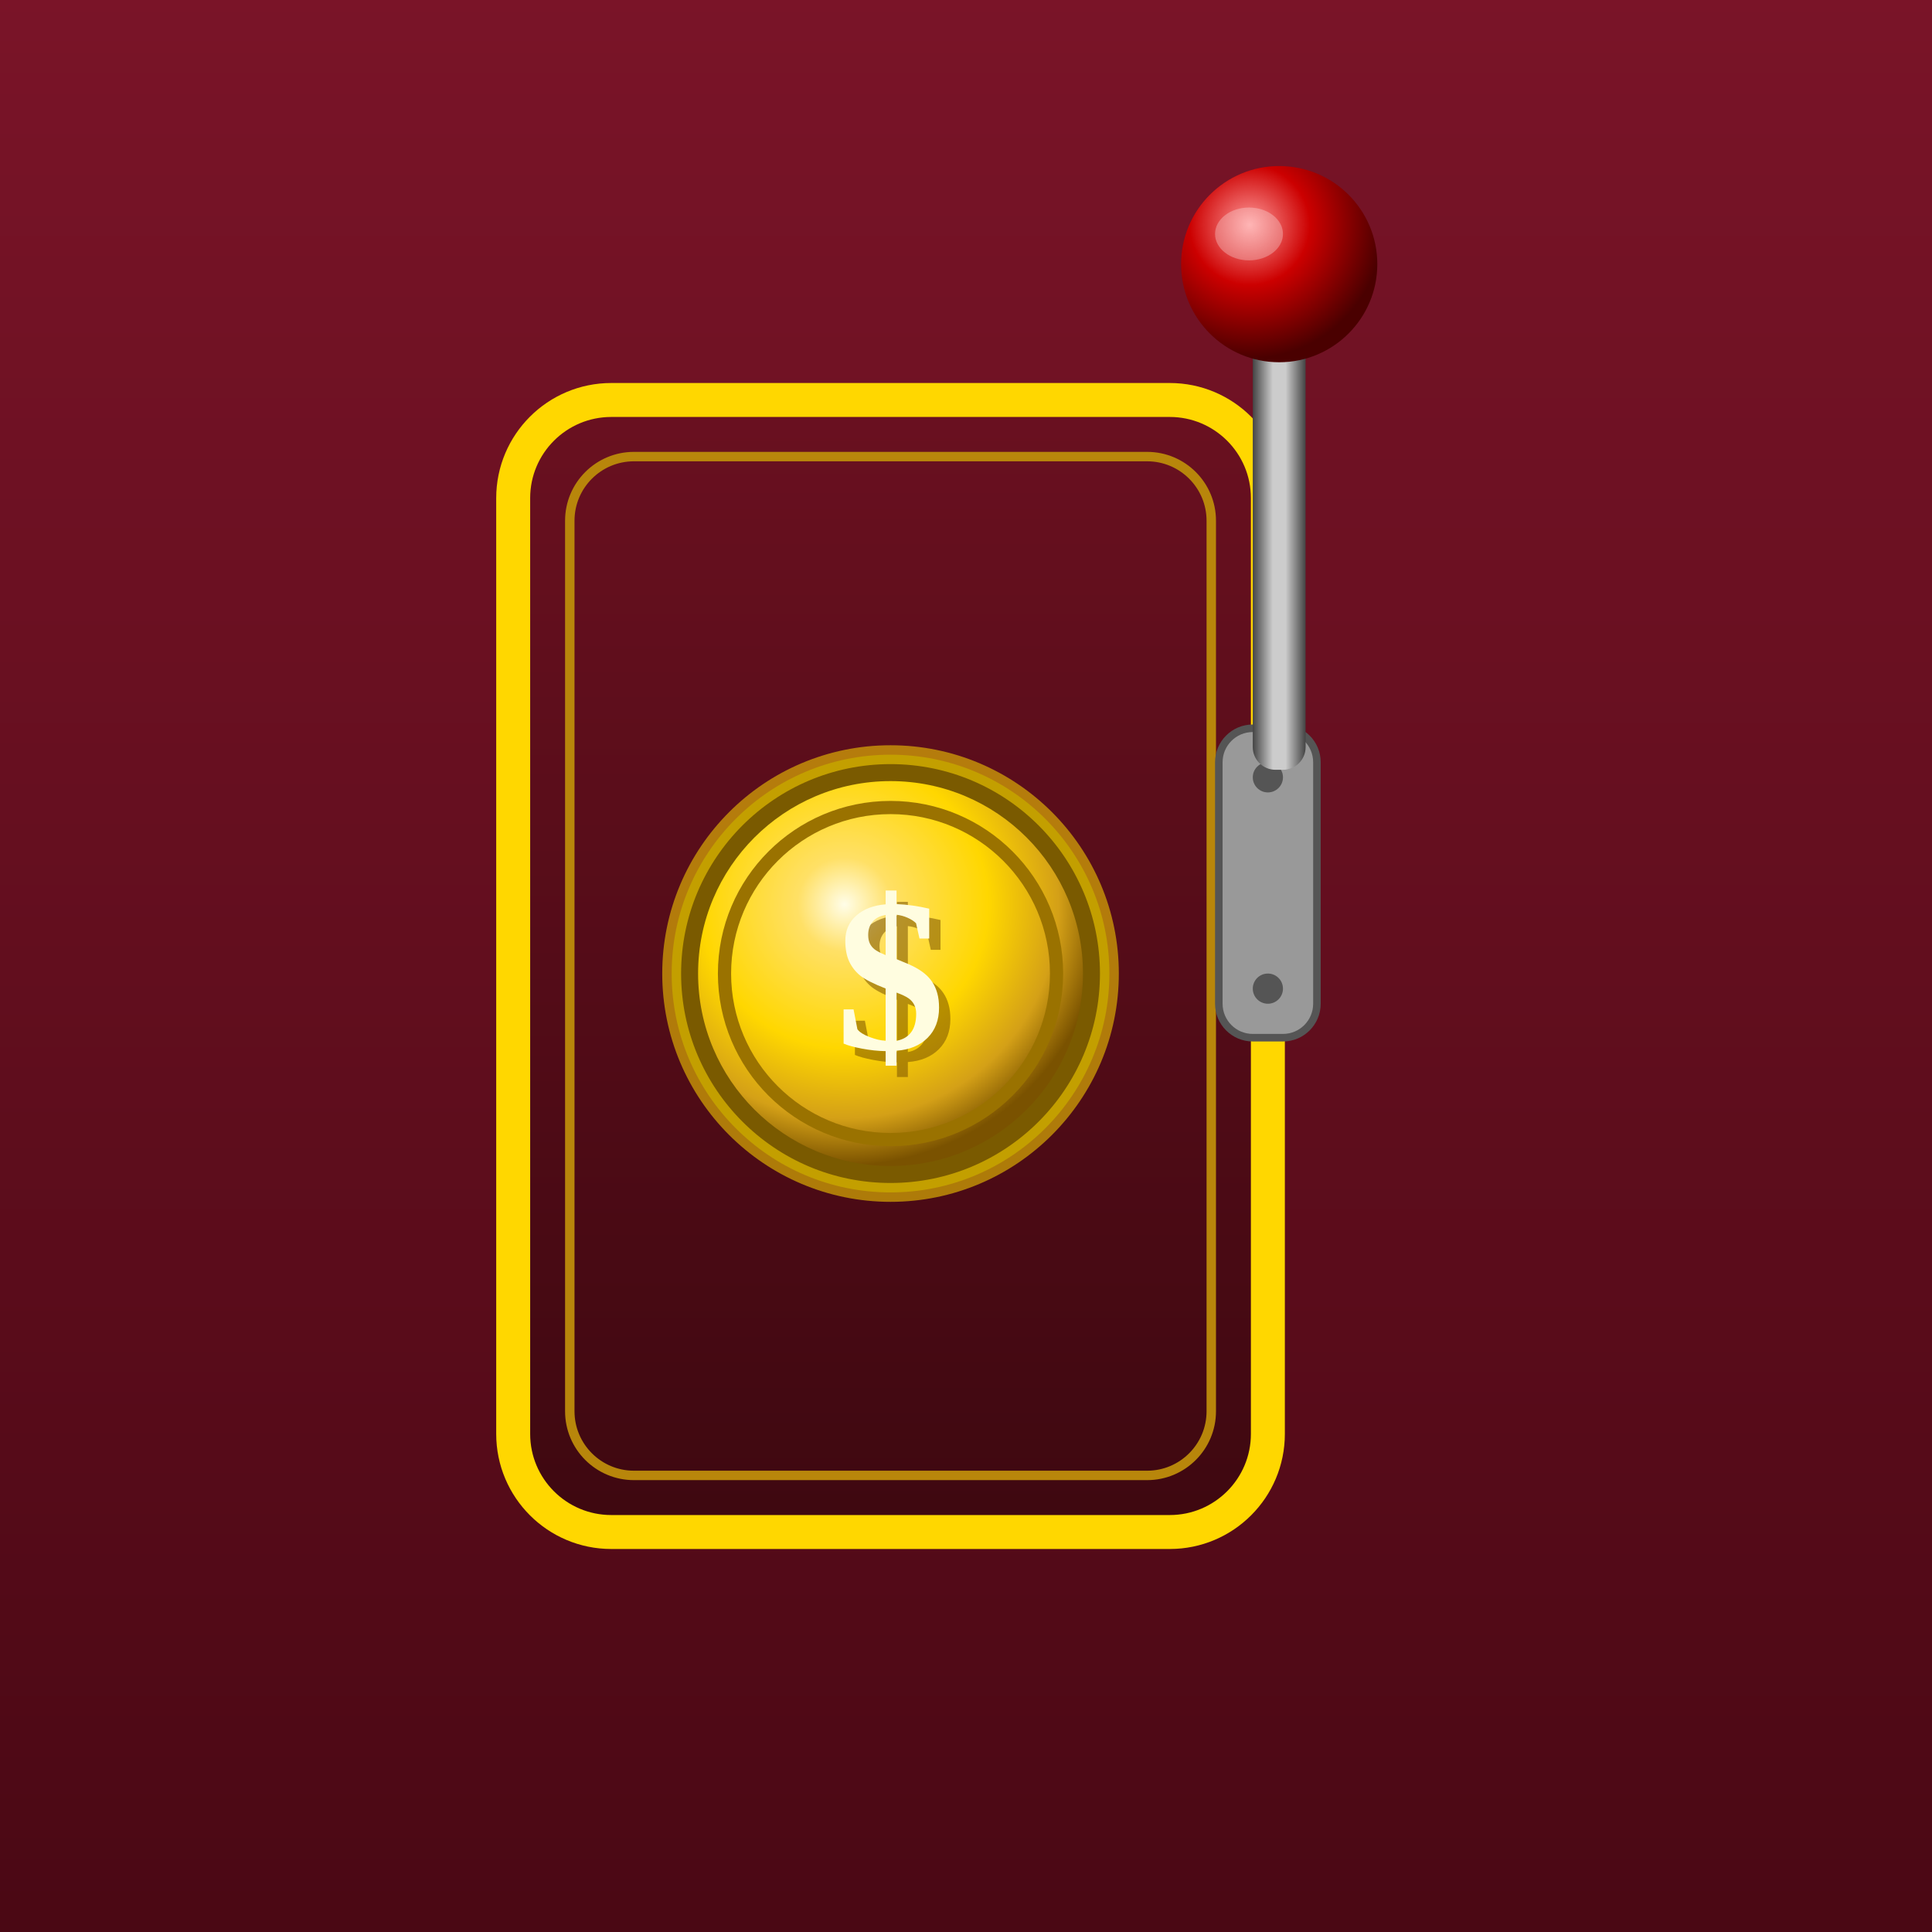
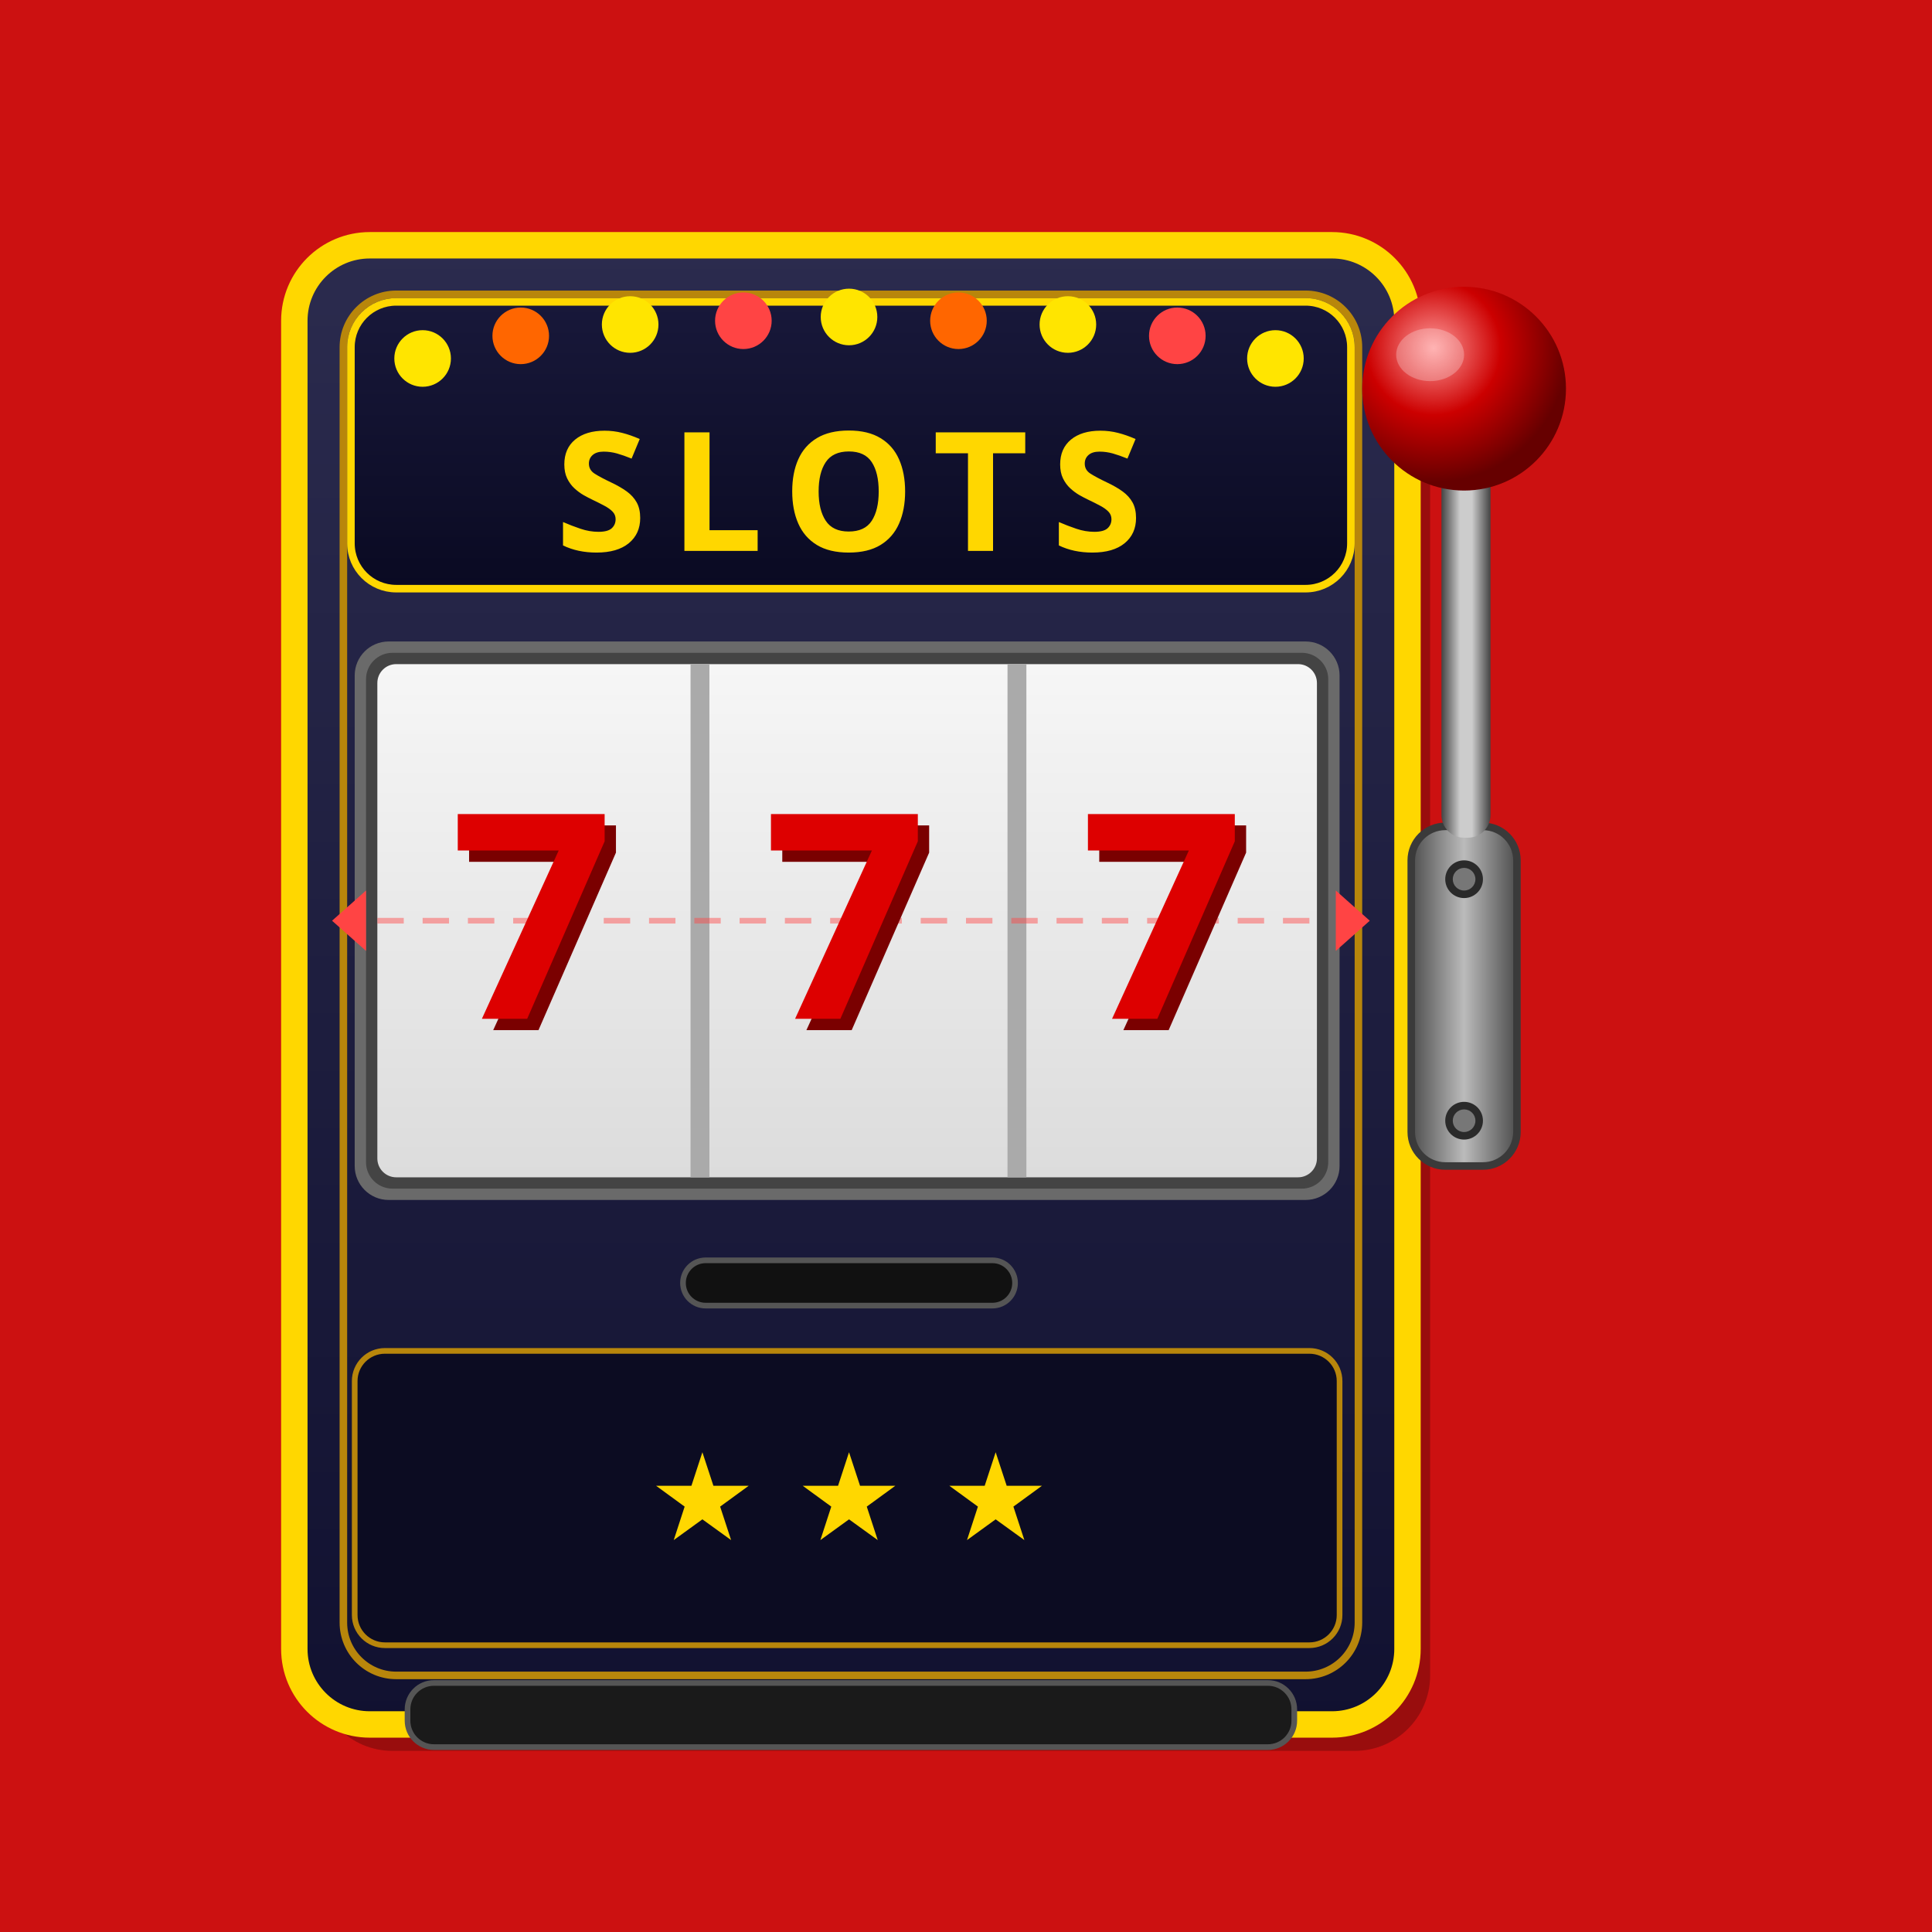
<svg xmlns="http://www.w3.org/2000/svg" viewBox="0 0 512 512" width="512" height="512">
  <defs>
-     <linearGradient id="bg-grad" x1="0" y1="0" x2="0" y2="1">
-       <stop offset="0%" stop-color="#7a1428" />
-       <stop offset="100%" stop-color="#4a0814" />
+     <linearGradient id="cabinet" x1="0" y1="0" x2="0" y2="1">
+       <stop offset="0%" stop-color="#2b2b4e" />
+       <stop offset="100%" stop-color="#111130" />
    </linearGradient>
-     <linearGradient id="cabinet-grad" x1="0" y1="0" x2="0" y2="1">
-       <stop offset="0%" stop-color="#6a1020" />
-       <stop offset="100%" stop-color="#3e0810" />
+     <linearGradient id="marquee-bg" x1="0" y1="0" x2="0" y2="1">
+       <stop offset="0%" stop-color="#18183a" />
+       <stop offset="100%" stop-color="#0a0a22" />
    </linearGradient>
-     <radialGradient id="coin-face" cx="38%" cy="32%" r="68%">
-       <stop offset="0%" stop-color="#fffde8" />
-       <stop offset="18%" stop-color="#ffe066" />
-       <stop offset="55%" stop-color="#ffd700" />
-       <stop offset="82%" stop-color="#d4a017" />
-       <stop offset="100%" stop-color="#7a5200" />
-     </radialGradient>
-     <linearGradient id="lever-metal" x1="0" y1="0" x2="1" y2="0">
+     <linearGradient id="reel-bg" x1="0" y1="0" x2="0" y2="1">
+       <stop offset="0%" stop-color="#f6f6f6" />
+       <stop offset="100%" stop-color="#dcdcdc" />
+     </linearGradient>
+     <linearGradient id="lever-rod" x1="0" y1="0" x2="1" y2="0">
      <stop offset="0%" stop-color="#444" />
      <stop offset="38%" stop-color="#ccc" />
      <stop offset="62%" stop-color="#ccc" />
      <stop offset="100%" stop-color="#444" />
    </linearGradient>
-     <radialGradient id="ball-red" cx="35%" cy="30%" r="68%">
+     <radialGradient id="lever-ball" cx="35%" cy="30%" r="66%">
      <stop offset="0%" stop-color="#ff9999" />
-       <stop offset="45%" stop-color="#cc0000" />
-       <stop offset="100%" stop-color="#4a0000" />
+       <stop offset="50%" stop-color="#cc0000" />
+       <stop offset="100%" stop-color="#660000" />
    </radialGradient>
+     <linearGradient id="bracket-metal" x1="0" y1="0" x2="1" y2="0">
+       <stop offset="0%" stop-color="#555" />
+       <stop offset="50%" stop-color="#bbb" />
+       <stop offset="100%" stop-color="#555" />
+     </linearGradient>
  </defs>
-   <rect width="512" height="512" fill="url(#bg-grad)" />
-   <rect x="136" y="106" width="200" height="300" rx="26" fill="url(#cabinet-grad)" />
-   <rect x="136" y="106" width="200" height="300" rx="26" fill="none" stroke="#ffd700" stroke-width="9" />
-   <rect x="151" y="121" width="170" height="270" rx="17" fill="none" stroke="#b8860b" stroke-width="2.5" />
-   <ellipse cx="238" cy="272" rx="52" ry="8" fill="#000" opacity="0.4" />
-   <circle cx="236" cy="258" r="58" fill="#7a5a00" />
-   <circle cx="236" cy="258" r="58" fill="none" stroke="#ffd700" stroke-width="5" opacity="0.55" />
-   <circle cx="236" cy="258" r="51" fill="url(#coin-face)" />
-   <circle cx="236" cy="258" r="44" fill="none" stroke="#9a7200" stroke-width="3.5" />
-   <text x="239" y="281" text-anchor="middle" font-size="58" font-weight="bold" font-family="Georgia,'Times New Roman',serif" fill="#7a5200" opacity="0.55">$</text>
-   <text x="236" y="278" text-anchor="middle" font-size="58" font-weight="bold" font-family="Georgia,'Times New Roman',serif" fill="#fffde0">$</text>
-   <rect x="322" y="192" width="28" height="84" rx="10" fill="#555" />
-   <rect x="324" y="194" width="24" height="80" rx="8" fill="#999" />
-   <circle cx="336" cy="206" r="4" fill="#555" />
-   <circle cx="336" cy="262" r="4" fill="#555" />
-   <rect x="332" y="78" width="14" height="126" rx="6" fill="url(#lever-metal)" />
-   <circle cx="339" cy="70" r="26" fill="url(#ball-red)" />
-   <ellipse cx="331" cy="62" rx="9" ry="7" fill="white" opacity="0.28" />
+   <rect width="512" height="512" fill="#CC1111" />
+   <rect x="84" y="72" width="295" height="392" rx="20" fill="#000" opacity="0.25" />
+   <rect x="78" y="65" width="295" height="392" rx="20" fill="url(#cabinet)" />
+   <rect x="78" y="65" width="295" height="392" rx="20" fill="none" stroke="#FFD700" stroke-width="7" />
+   <rect x="91" y="78" width="269" height="366" rx="14" fill="none" stroke="#B8860B" stroke-width="2" />
+   <rect x="93" y="80" width="265" height="76" rx="12" fill="url(#marquee-bg)" />
+   <rect x="93" y="80" width="265" height="76" rx="12" fill="none" stroke="#FFD700" stroke-width="2" />
+   <circle cx="112" cy="95" r="7.5" fill="#FFE500" />
+   <circle cx="138" cy="89" r="7.5" fill="#FF6600" />
+   <circle cx="167" cy="86" r="7.5" fill="#FFE500" />
+   <circle cx="197" cy="85" r="7.5" fill="#FF4444" />
+   <circle cx="225" cy="84" r="7.5" fill="#FFE500" />
+   <circle cx="254" cy="85" r="7.5" fill="#FF6600" />
+   <circle cx="283" cy="86" r="7.5" fill="#FFE500" />
+   <circle cx="312" cy="89" r="7.5" fill="#FF4444" />
+   <circle cx="338" cy="95" r="7.5" fill="#FFE500" />
+   <text x="225" y="146" text-anchor="middle" font-family="'Arial Black', Impact, 'sans-serif'" font-size="44" font-weight="900" fill="#FFD700" letter-spacing="6">SLOTS</text>
+   <rect x="94" y="170" width="261" height="148" rx="9" fill="#6a6a6a" />
+   <rect x="97" y="173" width="255" height="142" rx="7" fill="#444" />
+   <rect x="100" y="176" width="249" height="136" rx="5" fill="url(#reel-bg)" />
+   <rect x="183" y="176" width="5" height="136" fill="#aaa" />
+   <rect x="267" y="176" width="5" height="136" fill="#aaa" />
+   <polygon points="88,244 97,236 97,252" fill="#FF4444" />
+   <polygon points="363,244 354,236 354,252" fill="#FF4444" />
+   <line x1="100" y1="244" x2="352" y2="244" stroke="#FF4444" stroke-width="1.5" stroke-dasharray="7,5" opacity="0.45" />
+   <text x="144" y="273" text-anchor="middle" font-family="'Arial Black', Impact, 'sans-serif'" font-size="76" font-weight="900" fill="#7a0000">7</text>
+   <text x="141" y="270" text-anchor="middle" font-family="'Arial Black', Impact, 'sans-serif'" font-size="76" font-weight="900" fill="#DD0000">7</text>
+   <text x="227" y="273" text-anchor="middle" font-family="'Arial Black', Impact, 'sans-serif'" font-size="76" font-weight="900" fill="#7a0000">7</text>
+   <text x="224" y="270" text-anchor="middle" font-family="'Arial Black', Impact, 'sans-serif'" font-size="76" font-weight="900" fill="#DD0000">7</text>
+   <text x="311" y="273" text-anchor="middle" font-family="'Arial Black', Impact, 'sans-serif'" font-size="76" font-weight="900" fill="#7a0000">7</text>
+   <text x="308" y="270" text-anchor="middle" font-family="'Arial Black', Impact, 'sans-serif'" font-size="76" font-weight="900" fill="#DD0000">7</text>
+   <rect x="181" y="334" width="88" height="12" rx="6" fill="#111" stroke="#555" stroke-width="1.5" />
+   <rect x="94" y="358" width="261" height="78" rx="8" fill="#0c0c22" stroke="#B8860B" stroke-width="1.5" />
+   <text x="225" y="408" text-anchor="middle" font-family="Arial, sans-serif" font-size="32" fill="#FFD700">★  ★  ★</text>
+   <rect x="108" y="446" width="235" height="17" rx="7" fill="#1a1a1a" stroke="#555" stroke-width="1.5" />
+   <rect x="373" y="218" width="30" height="92" rx="10" fill="#3a3a3a" />
+   <rect x="375" y="220" width="26" height="88" rx="8" fill="url(#bracket-metal)" />
+   <circle cx="388" cy="233" r="5" fill="#2a2a2a" />
+   <circle cx="388" cy="233" r="3" fill="#777" />
+   <circle cx="388" cy="297" r="5" fill="#2a2a2a" />
+   <circle cx="388" cy="297" r="3" fill="#777" />
+   <rect x="382" y="113" width="13" height="109" rx="6" fill="url(#lever-rod)" />
+   <circle cx="388" cy="103" r="27" fill="url(#lever-ball)" />
+   <ellipse cx="379" cy="94" rx="9" ry="7" fill="white" opacity="0.26" />
</svg>
